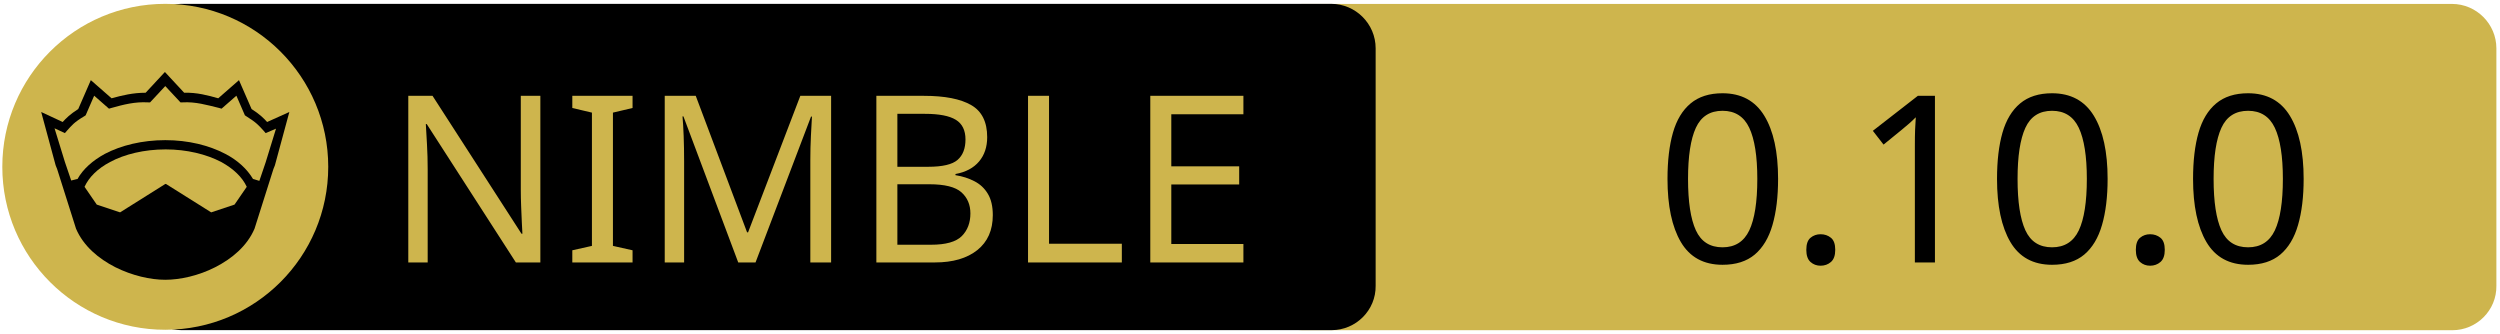
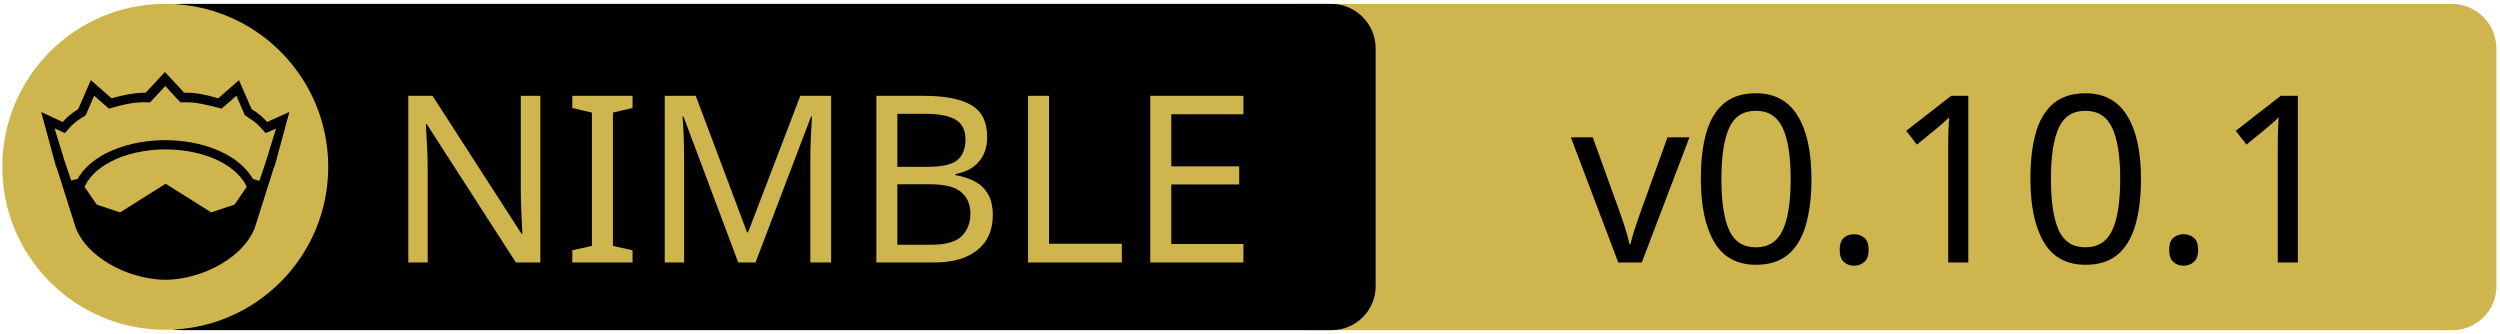
<svg xmlns="http://www.w3.org/2000/svg" xmlns:xlink="http://www.w3.org/1999/xlink" width="675" height="90" xml:space="preserve" version="1.1">
  <a xlink:href="https://github.com/status-im/nim-ethers">
    <g>
      <path fill="#CEB54D" id="svg_15" d="m662.123,89.159l-310.5,0c-6.6,0 -12,-5.4 -12,-12l0,-64.1c0,-6.6 5.4,-12 12,-12l310.4,0c6.6,0 12,5.4 12,12l0,64.1c0.1,6.6 -5.3,12 -11.9,12z" />
      <path id="svg_1" d="m359.524,89.139l-310.5,0c-6.6,0 -12,-5.4 -12,-12l0,-64.1c0,-6.6 5.4,-12 12,-12l310.4,0c6.6,0 12,5.4 12,12l0,64.1c0.1,6.6 -5.3,12 -11.9,12z" />
      <rect id="svg_2" fill="none" height="45.9" width="315.3" class="st0" y="24.539" x="60.224" />
      <circle id="svg_4" fill="#CEB54D" r="44" cy="45.039" cx="44.624" class="st1" />
      <g id="XMLID_4_">
        <path id="svg_5" d="m78.124,30.239l-3.9,14.4l-0.4,1l-5.1,16.1c0,0 0,0 0,0c-2,4.7 -6.1,8.1 -10.6,10.4c-4.5,2.3 -9.5,3.4 -13.5,3.4c-4,0 -8.9,-1.1 -13.5,-3.4c-4.5,-2.3 -8.6,-5.7 -10.6,-10.4c0,0 0,0 0,0l-5.1,-16.1l-0.4,-1l-3.9,-14.4l5.8,2.7c0.9,-1 2,-2.1 4.2,-3.5l3.4,-7.8l5.6,4.9c2.9,-0.8 5.8,-1.5 9.2,-1.5l5.2,-5.6l5.2,5.6c3.4,-0.1 6.4,0.7 9.2,1.5l5.6,-4.9l3.4,7.8c2.2,1.4 3.3,2.5 4.2,3.5l6,-2.7z" />
        <g id="XMLID_6_">
          <g id="svg_6">
            <path id="svg_7" fill="#CEB54D" d="m66.624,50.439l-3.3,4.8l-6.3,2.1l-12.1,-7.6c-0.1,-0.1 -0.3,-0.1 -0.4,0l-12.1,7.6l-6.3,-2.1l-3.3,-4.8c1.2,-2.6 3.5,-4.9 6.9,-6.7c3.9,-2.1 9.2,-3.4 15,-3.4c5.7,0 11,1.3 15,3.4c3.3,1.8 5.7,4.1 6.9,6.7z" class="st1" />
          </g>
          <g id="svg_8" />
        </g>
        <g id="XMLID_5_">
          <g id="svg_9">
            <path id="svg_10" fill="#CEB54D" d="m74.524,34.739l-2.8,9.1l-1.7,5l-1.6,-0.5c0,0 -0.1,0 -0.1,0c-1.6,-2.7 -4.2,-5.1 -7.5,-6.8c-4.4,-2.3 -10,-3.7 -16.2,-3.7c-6.2,0 -11.9,1.4 -16.3,3.7c-3.3,1.8 -5.9,4.1 -7.4,6.8c0,0 -0.1,0 -0.1,0l-1.6,0.4l-1.7,-5l-2.8,-9.1l2.8,1.3l0.6,-0.7c1.2,-1.3 1.8,-2.2 4.7,-3.9l0.3,-0.2l2.3,-5.3l4,3.5l0.7,-0.2c3.2,-0.9 6.3,-1.7 9.8,-1.5l0.6,0l4.1,-4.4l4.1,4.4l0.6,0c3.5,-0.2 6.5,0.7 9.8,1.5l0.7,0.2l4,-3.5l2.3,5.3l0.3,0.2c2.9,1.8 3.5,2.6 4.7,3.9l0.6,0.7l2.8,-1.2z" class="st1" />
          </g>
          <g id="svg_11" />
        </g>
      </g>
      <text x="-442" y="-350.021" id="svg_16" font-size="63px" font-family="'PT Sans Caption', 'Tahoma', 'Helvetica Neue Medium', 'PT Sans', sans-serif" fill="#CEB54D" class="st1 st2 st3" transform="matrix(1 0 0 1 546.13 420.879)">NIMBLE</text>
-       <text x="-99.0" y="-350.012" id="svg_17" font-size="63.012px" font-family="'PT Sans Caption', 'Tahoma', 'Helvetica Neue Medium', 'PT Sans', sans-serif" fill="#000000" class="st1 st2 st3" transform="matrix(1 0 0 1 546.13 420.879)">0.10.0</text>
+       <text x="-122.0" y="-350.012" id="svg_17" font-size="63.012px" font-family="'PT Sans Caption', 'Tahoma', 'Helvetica Neue Medium', 'PT Sans', sans-serif" fill="#000000" class="st1 st2 st3" transform="matrix(1 0 0 1 546.13 420.879)">v0.10.1</text>
    </g>
  </a>
</svg>
